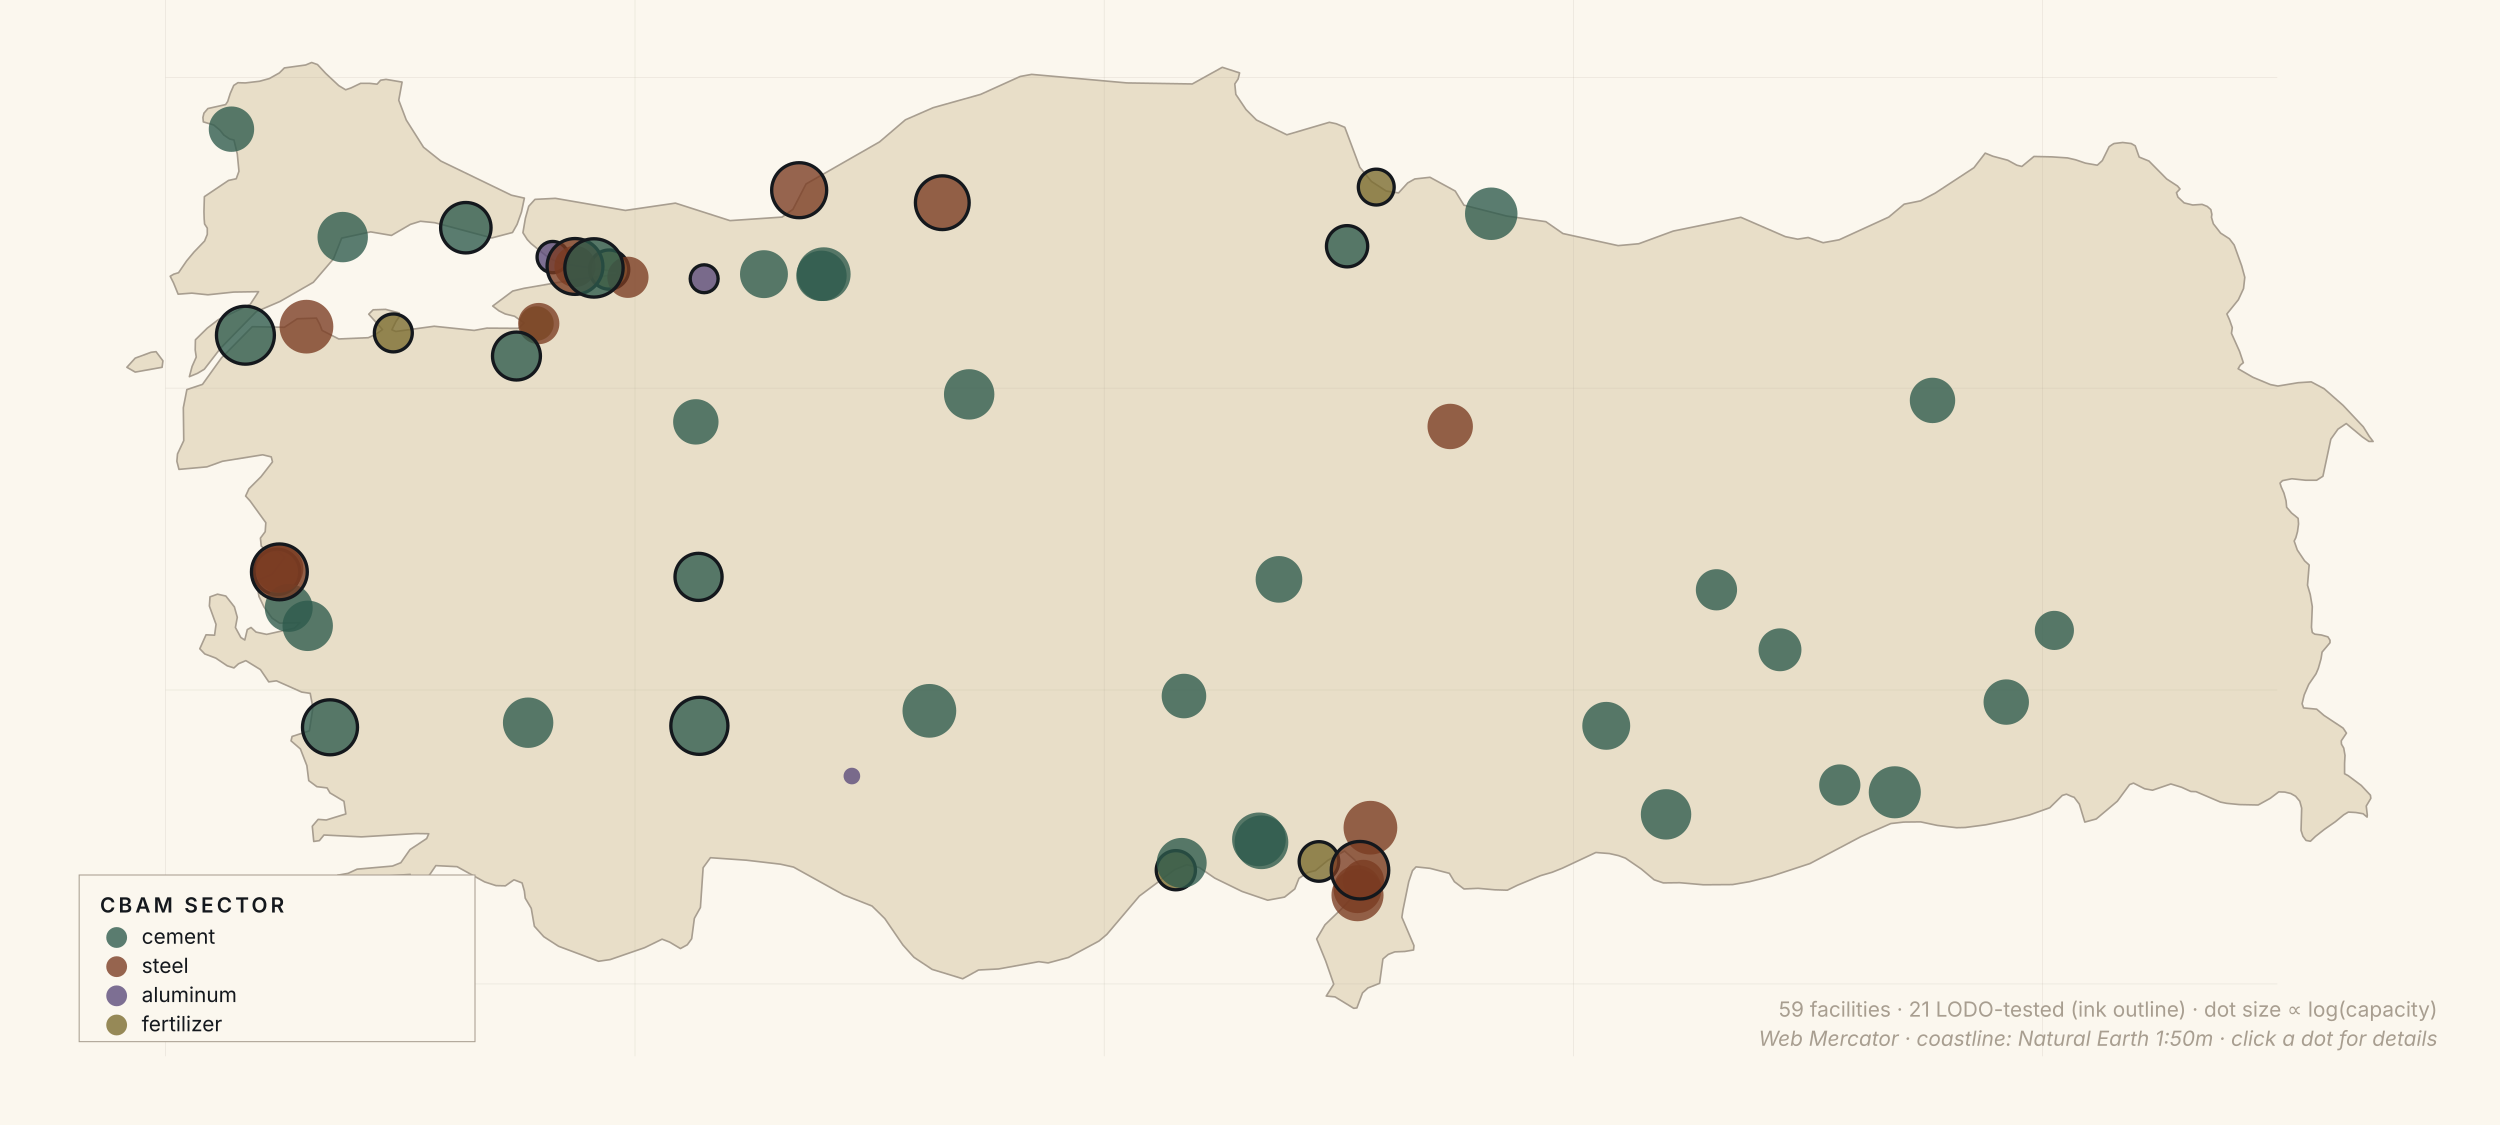
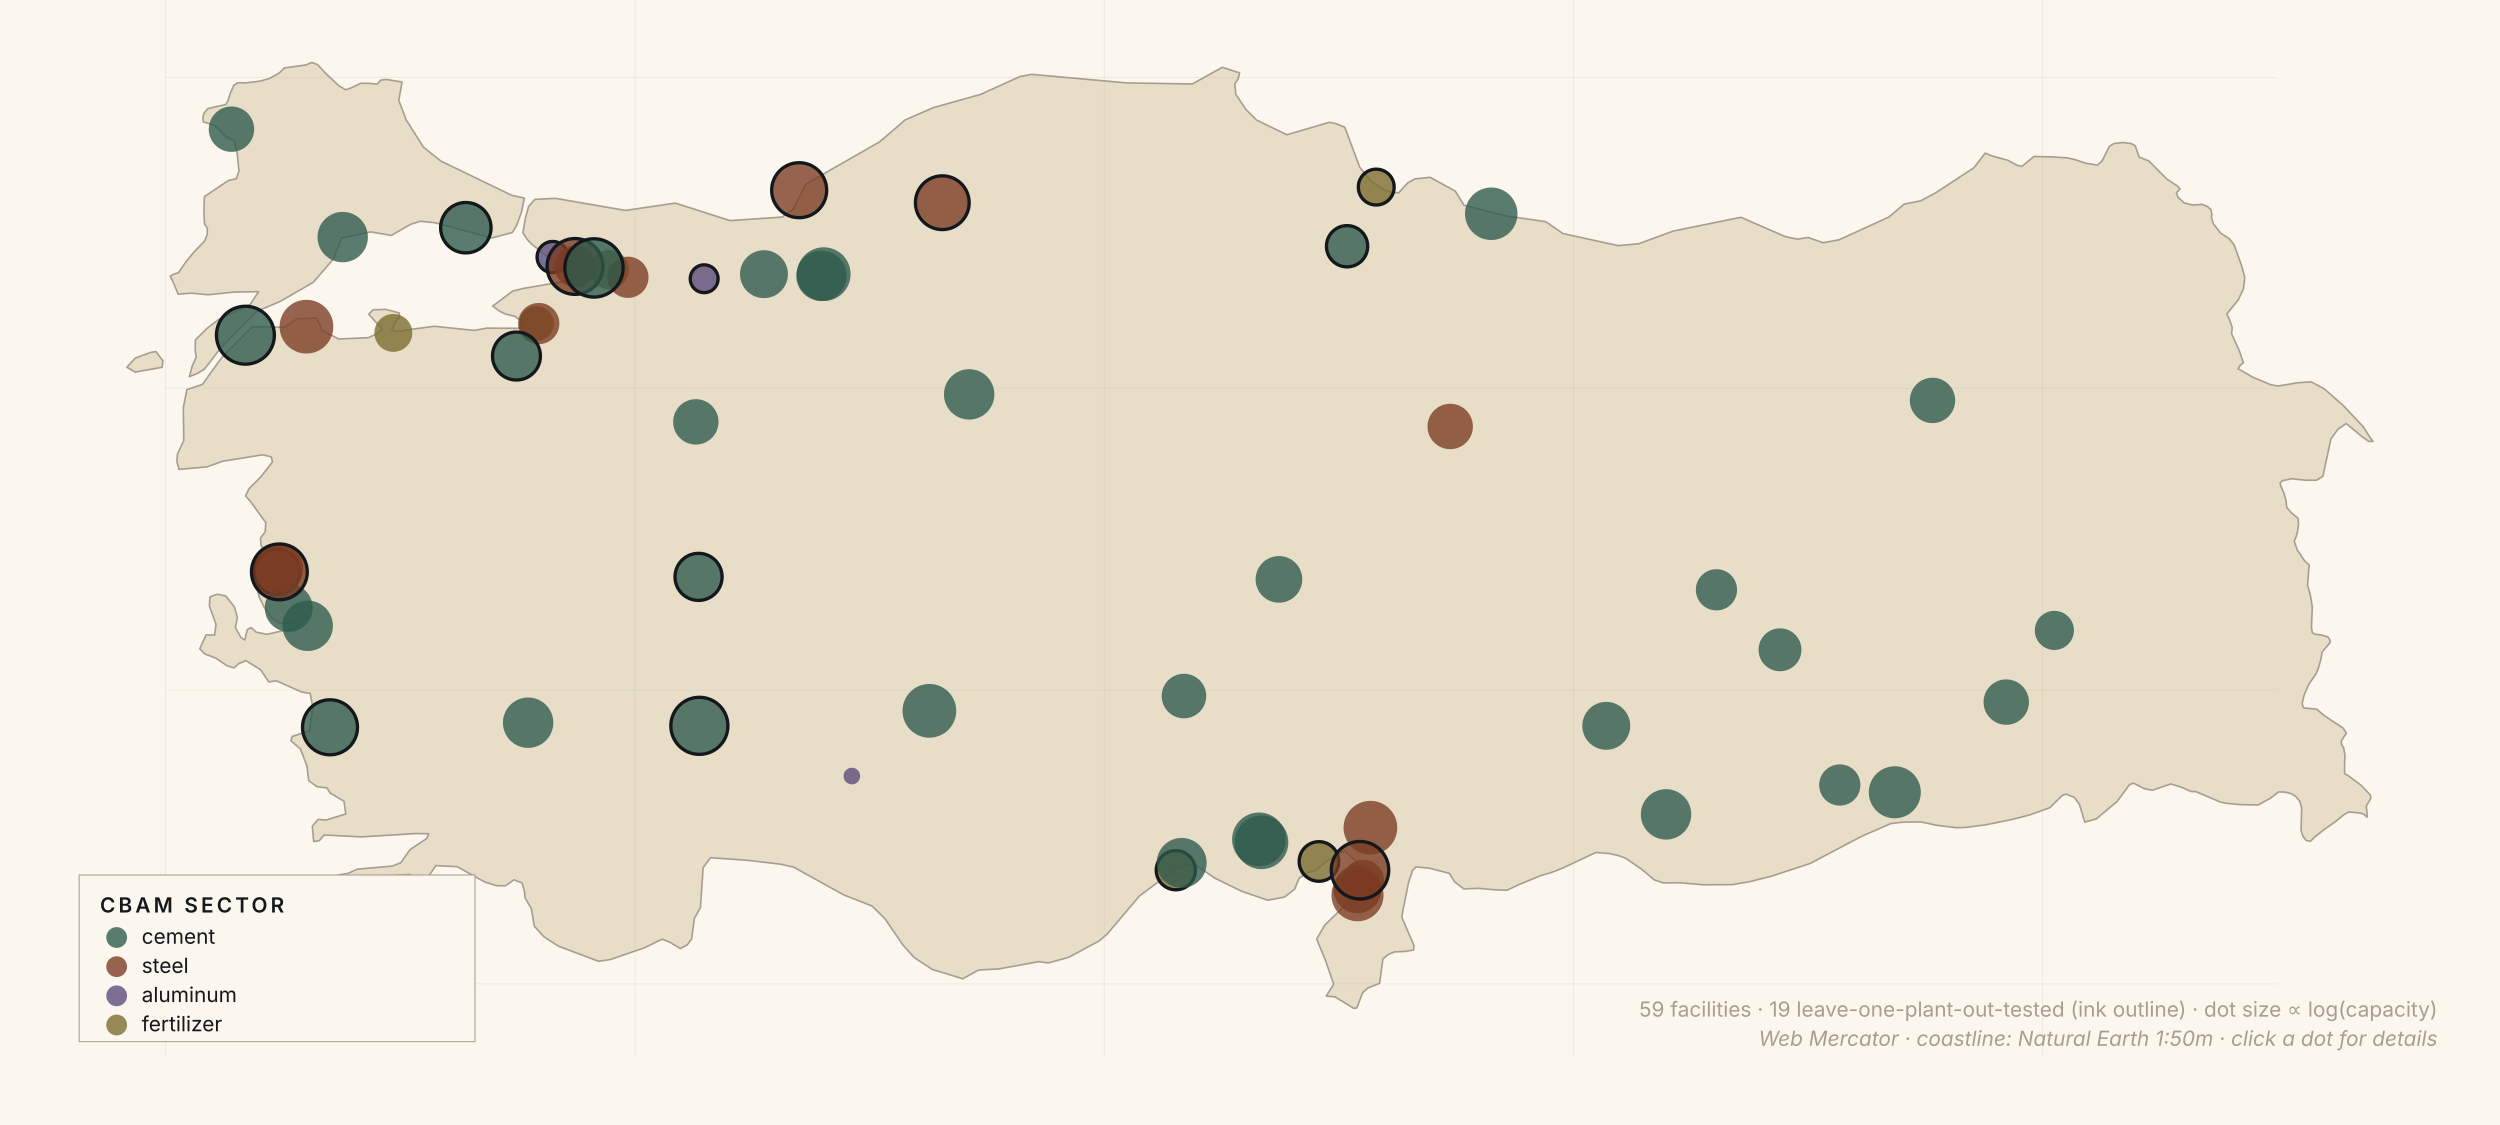
<svg xmlns="http://www.w3.org/2000/svg" viewBox="0 0 1200 540" style="font-family:-apple-system, system-ui, sans-serif; background:#fbf7ee; max-width:100%; height:auto;" role="img" aria-label="Map of 59 Turkish CBAM-scope facilities">
  <rect x="0" y="0" width="1200" height="540" fill="#fbf7ee" />
  <path d="M77.8,176.3 L64.9,178.6 L60.9,176.3 L64.9,171.9 L72.5,169.1 L74.9,168.8 L78.2,173.2 L77.8,176.3 Z M952.9,73.5 L956.6,75.0 L963.7,76.9 L968.1,79.3 L970.5,79.9 L976.3,75.1 L984.9,75.3 L992.4,75.8 L996.3,76.7 L1001.0,78.3 L1006.7,79.3 L1009.1,77.1 L1012.4,70.4 L1013.7,69.5 L1014.7,68.9 L1018.9,68.4 L1023.0,68.9 L1024.9,70.0 L1026.8,75.4 L1031.5,77.3 L1040.0,85.9 L1045.2,89.3 L1046.4,90.7 L1044.7,92.5 L1045.4,94.6 L1048.4,97.4 L1052.5,98.4 L1057.0,98.1 L1059.5,99.1 L1061.2,100.6 L1061.7,102.9 L1061.5,104.3 L1062.4,107.4 L1065.9,111.9 L1070.1,114.6 L1072.4,117.6 L1076.0,127.6 L1077.5,133.1 L1076.9,138.5 L1074.4,143.9 L1068.9,150.7 L1070.2,153.6 L1071.5,157.3 L1071.1,160.0 L1075.0,168.7 L1076.8,174.1 L1075.3,175.3 L1074.3,177.0 L1081.4,181.1 L1089.8,184.6 L1093.4,185.3 L1103.1,183.7 L1109.4,183.3 L1115.6,186.6 L1124.7,194.6 L1134.4,204.9 L1136.4,208.1 L1137.2,209.4 L1139.1,211.9 L1137.1,211.9 L1133.9,209.7 L1126.2,203.3 L1122.2,206.0 L1118.8,210.8 L1115.0,228.6 L1112.0,230.5 L1106.6,230.5 L1100.1,229.8 L1095.6,230.7 L1094.4,231.9 L1095.0,233.8 L1096.3,236.7 L1097.3,240.4 L1097.6,243.5 L1099.9,246.2 L1103.1,248.8 L1103.3,251.5 L1102.8,255.2 L1102.0,258.1 L1101.2,259.7 L1102.7,264.0 L1106.2,269.2 L1108.4,271.2 L1107.6,280.9 L1108.9,285.3 L1109.9,291.2 L1109.5,301.1 L1109.9,303.6 L1111.1,304.4 L1114.3,304.8 L1117.4,305.7 L1118.4,307.3 L1118.4,308.5 L1114.6,313.0 L1114.1,316.2 L1112.8,320.8 L1111.7,323.4 L1108.2,328.5 L1106.0,333.6 L1105.0,337.8 L1105.7,339.8 L1112.0,340.4 L1115.5,343.4 L1124.7,349.5 L1126.3,351.9 L1123.8,355.6 L1123.9,357.2 L1125.0,359.1 L1125.6,362.6 L1125.4,366.4 L1125.4,371.4 L1127.1,372.3 L1133.4,377.0 L1137.8,381.7 L1138.0,383.2 L1135.8,386.9 L1136.3,391.2 L1136.2,392.2 L1134.3,390.6 L1130.8,390.0 L1127.2,389.8 L1125.0,391.1 L1121.0,394.4 L1115.7,398.1 L1111.4,401.5 L1109.0,403.8 L1106.9,403.4 L1105.4,401.4 L1104.5,398.6 L1104.8,387.9 L1103.9,384.6 L1101.9,382.2 L1099.6,380.9 L1096.7,380.2 L1093.8,380.1 L1089.7,383.2 L1083.9,386.4 L1074.9,386.2 L1068.8,385.6 L1065.8,385.0 L1054.1,380.0 L1051.6,379.9 L1047.2,377.9 L1042.0,376.3 L1033.2,379.3 L1029.4,378.6 L1024.1,375.9 L1022.2,376.6 L1016.3,384.6 L1006.2,393.1 L1000.7,394.6 L998.1,386.0 L995.6,382.7 L994.4,382.3 L991.9,381.2 L989.9,381.8 L983.9,387.7 L974.1,391.2 L966.0,393.3 L953.2,395.9 L943.3,397.2 L939.1,397.3 L929.9,396.2 L921.9,394.5 L913.8,394.6 L907.6,395.3 L893.2,401.6 L868.8,414.5 L850.2,420.6 L839.8,423.2 L831.6,424.6 L817.7,424.7 L806.3,423.7 L798.4,423.8 L794.0,422.3 L787.8,417.1 L780.2,411.9 L776.9,410.7 L772.5,409.7 L766.0,409.2 L750.0,416.7 L745.0,418.7 L739.5,420.3 L728.4,424.9 L723.5,427.3 L717.4,427.1 L709.5,426.4 L702.7,426.7 L698.1,423.2 L695.7,419.2 L686.4,416.8 L679.7,416.1 L678.0,417.9 L676.2,423.2 L673.4,436.9 L672.9,440.3 L678.7,453.9 L678.5,456.0 L674.3,456.7 L669.5,456.9 L666.4,458.1 L663.8,460.3 L662.2,472.0 L656.6,474.2 L654.0,476.6 L651.3,483.8 L649.8,484.0 L640.8,478.5 L636.6,478.1 L640.2,472.4 L636.3,461.2 L632.0,450.7 L636.0,443.9 L644.4,435.8 L653.2,426.2 L653.2,420.3 L652.8,415.8 L650.2,412.7 L645.4,408.5 L637.3,413.0 L631.4,417.9 L627.7,418.8 L623.5,421.6 L621.5,426.7 L616.6,430.6 L608.5,432.1 L596.2,427.9 L583.1,421.5 L575.7,416.4 L569.6,415.1 L563.9,417.4 L546.9,430.1 L531.3,448.5 L527.5,451.7 L512.8,459.6 L503.1,462.2 L498.6,461.6 L479.3,465.1 L469.7,465.6 L462.1,469.8 L447.4,465.3 L438.7,459.5 L433.4,453.6 L424.7,440.9 L418.6,434.9 L404.9,429.5 L380.9,416.2 L374.6,414.8 L358.3,412.9 L341.0,411.7 L337.5,416.5 L336.2,435.6 L333.3,440.8 L332.0,450.6 L329.9,453.5 L326.6,455.3 L321.4,452.2 L317.8,450.8 L309.4,454.9 L292.9,460.6 L287.3,461.4 L268.1,454.2 L261.0,449.6 L256.5,444.6 L255.0,436.0 L252.1,431.1 L251.7,427.7 L250.6,423.8 L246.7,422.3 L242.6,425.2 L238.1,425.1 L232.6,423.3 L219.4,416.0 L209.2,415.5 L203.2,424.3 L198.4,427.1 L193.2,427.9 L192.9,425.4 L196.9,419.7 L181.1,420.8 L172.8,425.1 L166.3,424.4 L161.4,422.5 L162.1,420.1 L167.1,419.2 L171.4,417.2 L188.4,415.7 L192.4,414.1 L196.8,407.8 L204.8,402.5 L205.8,400.2 L199.7,400.1 L173.5,401.7 L155.5,400.8 L153.3,403.5 L150.6,403.9 L149.9,396.6 L152.7,393.3 L156.6,393.6 L166.0,390.7 L165.1,384.6 L158.4,380.6 L157.0,378.2 L152.1,377.6 L148.2,374.7 L147.3,367.5 L144.2,359.5 L139.7,355.6 L140.2,353.5 L148.5,350.8 L150.2,339.7 L148.9,332.8 L144.8,332.2 L132.7,326.8 L129.0,327.3 L125.0,321.4 L118.0,317.1 L114.5,318.6 L112.3,320.6 L109.1,319.6 L103.6,315.9 L98.3,313.9 L95.9,311.4 L98.9,304.7 L103.0,304.9 L103.7,299.7 L100.5,290.9 L100.8,286.5 L104.4,285.2 L108.4,286.1 L112.5,291.3 L113.9,296.3 L113.0,301.2 L115.6,306.0 L117.5,307.2 L118.7,302.2 L120.5,301.2 L122.9,303.4 L128.0,304.5 L141.4,301.5 L144.0,298.9 L134.2,299.1 L130.6,296.7 L126.7,291.3 L124.3,286.3 L123.9,283.9 L122.5,280.3 L124.0,278.4 L130.7,275.5 L136.6,267.5 L134.1,265.2 L131.3,264.1 L128.3,264.9 L125.4,262.1 L125.0,258.3 L127.3,255.2 L127.6,250.9 L120.0,240.4 L117.9,238.1 L119.5,234.6 L125.3,228.8 L130.8,221.7 L130.2,219.3 L126.1,218.3 L106.8,221.4 L99.3,224.1 L85.9,225.3 L84.9,221.4 L85.2,217.9 L88.2,211.5 L88.0,195.7 L89.7,187.0 L97.2,184.5 L106.3,171.8 L121.1,156.8 L136.5,157.1 L142.7,153.0 L151.9,152.7 L153.5,155.7 L154.6,158.6 L162.6,162.7 L176.8,162.1 L180.3,160.5 L183.6,158.2 L177.0,150.8 L179.1,148.7 L185.1,148.5 L191.6,150.2 L191.8,151.9 L190.1,154.2 L188.1,158.3 L190.0,159.1 L208.4,156.6 L227.6,158.6 L233.7,157.5 L248.9,157.6 L251.6,155.0 L247.0,151.8 L242.5,150.7 L239.5,149.2 L236.5,146.9 L246.1,139.7 L251.5,138.4 L277.0,134.0 L296.0,131.8 L296.3,130.1 L293.5,130.1 L269.0,126.5 L263.1,123.6 L254.9,116.9 L253.1,115.0 L251.0,111.7 L252.2,104.7 L253.8,99.0 L256.8,95.7 L266.6,95.2 L300.2,101.0 L324.2,97.5 L350.4,105.9 L375.4,104.2 L380.6,100.5 L386.9,88.3 L422.2,68.1 L434.6,57.5 L447.9,51.7 L470.7,45.3 L489.7,36.7 L495.2,35.7 L540.9,39.8 L572.3,40.3 L586.7,32.3 L595.0,35.0 L594.3,37.9 L592.7,40.3 L593.2,45.3 L598.1,52.6 L603.1,57.6 L617.7,64.7 L638.1,58.7 L641.4,59.4 L645.5,61.1 L652.7,80.3 L658.3,87.1 L665.4,91.7 L671.3,92.6 L675.7,87.8 L679.1,85.9 L686.4,85.1 L698.5,91.7 L702.7,98.5 L723.2,103.7 L742.0,106.4 L750.2,112.1 L776.7,117.9 L786.6,117.0 L803.2,110.9 L835.6,104.3 L857.0,113.6 L862.9,114.8 L867.9,114.0 L875.1,116.5 L882.8,115.1 L906.6,104.2 L914.0,98.0 L921.9,96.4 L928.9,92.7 L947.5,80.5 L952.9,73.5 Z M193.0,39.4 L191.4,48.1 L195.0,57.6 L203.3,70.7 L211.6,77.3 L245.5,93.7 L251.7,95.1 L250.3,101.8 L248.2,107.7 L246.0,111.6 L236.1,114.2 L208.7,106.9 L201.8,106.2 L197.0,107.7 L187.9,113.0 L177.9,111.3 L164.0,114.3 L160.1,124.2 L150.4,135.5 L134.4,144.7 L123.0,149.6 L105.9,167.1 L98.1,177.2 L94.8,179.2 L90.9,180.8 L92.2,175.9 L94.2,171.4 L93.7,168.0 L93.8,163.1 L99.5,157.5 L104.7,153.5 L120.1,146.1 L124.1,140.0 L112.1,140.2 L99.8,141.5 L92.1,140.7 L85.5,141.2 L83.3,135.8 L81.7,132.6 L83.4,131.6 L85.7,130.9 L89.6,125.2 L93.1,121.0 L98.2,115.7 L99.5,112.5 L99.5,109.5 L98.2,107.5 L98.0,105.0 L97.9,101.6 L98.1,94.4 L109.7,86.6 L113.4,85.8 L114.7,82.2 L113.9,73.9 L112.3,67.2 L110.2,66.7 L107.4,64.8 L105.6,62.5 L102.6,60.0 L97.6,58.5 L97.4,56.4 L97.9,54.3 L99.8,52.1 L108.3,50.2 L109.3,48.7 L110.5,44.9 L112.2,41.0 L114.2,39.7 L117.8,39.8 L124.6,39.0 L129.3,37.7 L134.1,35.0 L136.5,32.6 L146.7,31.2 L149.6,30.0 L152.4,31.0 L156.3,35.2 L162.6,41.1 L165.9,43.1 L168.5,42.2 L173.1,40.0 L177.4,40.0 L181.0,40.4 L182.7,38.5 L185.3,38.1 L193.0,39.4 Z" fill="#e8dec8" stroke="#a89e90" stroke-width="0.8" stroke-linejoin="round" fill-rule="evenodd" />
  <line x1="79.5" y1="472.3" x2="1093.1" y2="472.3" stroke="#a89e90" stroke-width="0.3" opacity="0.25" />
  <line x1="79.5" y1="331.2" x2="1093.1" y2="331.2" stroke="#a89e90" stroke-width="0.3" opacity="0.25" />
  <line x1="79.5" y1="186.3" x2="1093.1" y2="186.3" stroke="#a89e90" stroke-width="0.3" opacity="0.25" />
  <line x1="79.5" y1="37.1" x2="1093.1" y2="37.1" stroke="#a89e90" stroke-width="0.3" opacity="0.25" />
  <line x1="79.5" y1="-1.0" x2="79.5" y2="507.0" stroke="#a89e90" stroke-width="0.3" opacity="0.25" />
  <line x1="304.8" y1="-1.0" x2="304.8" y2="507.0" stroke="#a89e90" stroke-width="0.3" opacity="0.25" />
  <line x1="530.0" y1="-1.0" x2="530.0" y2="507.0" stroke="#a89e90" stroke-width="0.3" opacity="0.25" />
  <line x1="755.2" y1="-1.0" x2="755.2" y2="507.0" stroke="#a89e90" stroke-width="0.3" opacity="0.25" />
  <line x1="980.5" y1="-1.0" x2="980.5" y2="507.0" stroke="#a89e90" stroke-width="0.3" opacity="0.25" />
  <a href="/bench/eti-aluminyum-seydisehir/" target="_top">
    <circle cx="408.9" cy="372.5" r="4.0" fill="#5a4a7a" fill-opacity="0.78" stroke="none" stroke-width="0" />
  </a>
  <a href="/bench/asas-akyazi/" target="_top">
    <circle cx="338.0" cy="133.8" r="6.7" fill="#5a4a7a" fill-opacity="0.78" stroke="#14181d" stroke-width="1.6" />
  </a>
  <a href="/bench/assan-tuzla/" target="_top">
    <circle cx="265.3" cy="123.4" r="7.5" fill="#5a4a7a" fill-opacity="0.78" stroke="#14181d" stroke-width="1.6" />
  </a>
  <a href="/bench/gemlik-gubre/" target="_top">
    <circle cx="257.5" cy="155.3" r="8.3" fill="#7a6a2d" fill-opacity="0.78" stroke="none" stroke-width="0" />
  </a>
  <a href="/bench/toros-samsun/" target="_top">
    <circle cx="660.6" cy="89.8" r="8.6" fill="#7a6a2d" fill-opacity="0.78" stroke="#14181d" stroke-width="1.6" />
  </a>
  <a href="/bench/bagfas-bandirma/" target="_top">
-     <circle cx="188.8" cy="159.8" r="9.1" fill="#7a6a2d" fill-opacity="0.78" stroke="#14181d" stroke-width="1.6" />
+     <circle cx="188.8" cy="159.8" r="9.1" fill="#7a6a2d" fill-opacity="0.78" stroke="none" stroke-width="0" />
  </a>
  <a href="/bench/limak-bitlis/" target="_top">
    <circle cx="986.1" cy="302.6" r="9.4" fill="#2d5a4c" fill-opacity="0.78" stroke="none" stroke-width="0" />
  </a>
  <a href="/bench/gubretas-izmit/" target="_top">
-     <circle cx="292.4" cy="129.4" r="9.4" fill="#7a6a2d" fill-opacity="0.78" stroke="#14181d" stroke-width="1.6" />
+     <circle cx="292.4" cy="129.4" r="9.4" fill="#7a6a2d" fill-opacity="0.78" stroke="none" stroke-width="0" />
  </a>
  <a href="/bench/toros-mersin/" target="_top">
    <circle cx="564.4" cy="417.7" r="9.4" fill="#7a6a2d" fill-opacity="0.78" stroke="#14181d" stroke-width="1.6" />
  </a>
  <a href="/bench/toros-ceyhan/" target="_top">
    <circle cx="633.1" cy="413.5" r="9.5" fill="#7a6a2d" fill-opacity="0.78" stroke="#14181d" stroke-width="1.6" />
  </a>
  <a href="/bench/akcansa-ladik/" target="_top">
    <circle cx="646.6" cy="118.2" r="9.9" fill="#2d5a4c" fill-opacity="0.78" stroke="#14181d" stroke-width="1.6" />
  </a>
  <a href="/bench/limak-derik/" target="_top">
    <circle cx="883.1" cy="376.8" r="9.9" fill="#2d5a4c" fill-opacity="0.78" stroke="none" stroke-width="0" />
  </a>
  <a href="/bench/cimentas-elazig/" target="_top">
    <circle cx="823.9" cy="283.1" r="9.9" fill="#2d5a4c" fill-opacity="0.78" stroke="none" stroke-width="0" />
  </a>
  <a href="/bench/borcelik-gemlik/" target="_top">
    <circle cx="258.6" cy="155.3" r="9.9" fill="#7a3b22" fill-opacity="0.78" stroke="none" stroke-width="0" />
  </a>
  <a href="/bench/kroman-gebze/" target="_top">
    <circle cx="276.0" cy="127.9" r="9.9" fill="#7a3b22" fill-opacity="0.78" stroke="none" stroke-width="0" />
  </a>
  <a href="/bench/asilcelik-izmit/" target="_top">
    <circle cx="301.4" cy="133.1" r="9.9" fill="#7a3b22" fill-opacity="0.78" stroke="none" stroke-width="0" />
  </a>
  <a href="/bench/yazici-iskenderun/" target="_top">
    <circle cx="654.4" cy="422.6" r="9.9" fill="#7a3b22" fill-opacity="0.78" stroke="none" stroke-width="0" />
  </a>
  <a href="/bench/limak-ergani/" target="_top">
    <circle cx="854.4" cy="311.9" r="10.3" fill="#2d5a4c" fill-opacity="0.78" stroke="none" stroke-width="0" />
  </a>
  <a href="/bench/cimsa-nigde/" target="_top">
    <circle cx="568.3" cy="334.1" r="10.7" fill="#2d5a4c" fill-opacity="0.78" stroke="none" stroke-width="0" />
  </a>
  <a href="/bench/cimsa-eskisehir/" target="_top">
    <circle cx="334.0" cy="202.5" r="10.9" fill="#2d5a4c" fill-opacity="0.78" stroke="none" stroke-width="0" />
  </a>
  <a href="/bench/limak-kurtalan/" target="_top">
    <circle cx="963.0" cy="337.0" r="10.9" fill="#2d5a4c" fill-opacity="0.78" stroke="none" stroke-width="0" />
  </a>
  <a href="/bench/cimentas-edirne/" target="_top">
    <circle cx="111.1" cy="62.0" r="10.9" fill="#2d5a4c" fill-opacity="0.78" stroke="none" stroke-width="0" />
  </a>
  <a href="/bench/askale-erzurum/" target="_top">
    <circle cx="927.6" cy="192.2" r="10.9" fill="#2d5a4c" fill-opacity="0.78" stroke="none" stroke-width="0" />
  </a>
  <a href="/bench/tosyali-sivas/" target="_top">
    <circle cx="696.1" cy="204.7" r="10.9" fill="#7a3b22" fill-opacity="0.78" stroke="none" stroke-width="0" />
  </a>
  <a href="/bench/izdemir-aliaga/" target="_top">
    <circle cx="133.0" cy="274.5" r="10.9" fill="#7a3b22" fill-opacity="0.78" stroke="#14181d" stroke-width="1.6" />
  </a>
  <a href="/bench/cimsa-kayseri/" target="_top">
    <circle cx="613.9" cy="278.1" r="11.2" fill="#2d5a4c" fill-opacity="0.78" stroke="none" stroke-width="0" />
  </a>
  <a href="/bench/afyon-cimento/" target="_top">
    <circle cx="335.3" cy="276.9" r="11.3" fill="#2d5a4c" fill-opacity="0.78" stroke="#14181d" stroke-width="1.6" />
  </a>
  <a href="/bench/oyak-aslan/" target="_top">
    <circle cx="366.7" cy="131.6" r="11.5" fill="#2d5a4c" fill-opacity="0.78" stroke="none" stroke-width="0" />
  </a>
  <a href="/bench/bursa-cimento/" target="_top">
    <circle cx="247.9" cy="170.9" r="11.5" fill="#2d5a4c" fill-opacity="0.78" stroke="#14181d" stroke-width="1.6" />
  </a>
  <a href="/bench/baticim-izmir/" target="_top">
    <circle cx="138.6" cy="291.8" r="11.5" fill="#2d5a4c" fill-opacity="0.78" stroke="none" stroke-width="0" />
  </a>
  <a href="/bench/cimko-adiyaman/" target="_top">
    <circle cx="771.0" cy="348.4" r="11.5" fill="#2d5a4c" fill-opacity="0.78" stroke="none" stroke-width="0" />
  </a>
  <a href="/bench/ekinciler-iskenderun/" target="_top">
    <circle cx="651.6" cy="426.8" r="11.5" fill="#7a3b22" fill-opacity="0.78" stroke="none" stroke-width="0" />
  </a>
  <a href="/bench/diler-aliaga/" target="_top">
    <circle cx="134.1" cy="273.0" r="11.5" fill="#7a3b22" fill-opacity="0.78" stroke="none" stroke-width="0" />
  </a>
  <a href="/bench/cimsa-mersin/" target="_top">
    <circle cx="567.2" cy="414.2" r="12.0" fill="#2d5a4c" fill-opacity="0.78" stroke="none" stroke-width="0" />
  </a>
  <a href="/bench/akcansa-buyukcekmece/" target="_top">
    <circle cx="223.6" cy="109.3" r="12.1" fill="#2d5a4c" fill-opacity="0.78" stroke="#14181d" stroke-width="1.6" />
  </a>
  <a href="/bench/limak-ankara/" target="_top">
    <circle cx="465.2" cy="189.3" r="12.1" fill="#2d5a4c" fill-opacity="0.78" stroke="none" stroke-width="0" />
  </a>
  <a href="/bench/limak-sanliurfa/" target="_top">
    <circle cx="799.7" cy="390.9" r="12.1" fill="#2d5a4c" fill-opacity="0.78" stroke="none" stroke-width="0" />
  </a>
  <a href="/bench/limak-trakya/" target="_top">
    <circle cx="164.5" cy="113.8" r="12.1" fill="#2d5a4c" fill-opacity="0.78" stroke="none" stroke-width="0" />
  </a>
  <a href="/bench/cimentas-izmir/" target="_top">
    <circle cx="147.7" cy="300.4" r="12.1" fill="#2d5a4c" fill-opacity="0.78" stroke="none" stroke-width="0" />
  </a>
  <a href="/bench/denizli-cimento/" target="_top">
    <circle cx="253.5" cy="346.9" r="12.1" fill="#2d5a4c" fill-opacity="0.78" stroke="none" stroke-width="0" />
  </a>
  <a href="/bench/bolu-cimento/" target="_top">
    <circle cx="394.3" cy="132.4" r="12.1" fill="#2d5a4c" fill-opacity="0.78" stroke="none" stroke-width="0" />
  </a>
  <a href="/bench/oyak-mardin/" target="_top">
    <circle cx="909.5" cy="380.3" r="12.5" fill="#2d5a4c" fill-opacity="0.78" stroke="none" stroke-width="0" />
  </a>
  <a href="/bench/tosyali-iskenderun/" target="_top">
    <circle cx="651.6" cy="429.7" r="12.5" fill="#7a3b22" fill-opacity="0.78" stroke="none" stroke-width="0" />
  </a>
  <a href="/bench/oyak-unye/" target="_top">
    <circle cx="715.8" cy="102.6" r="12.6" fill="#2d5a4c" fill-opacity="0.78" stroke="none" stroke-width="0" />
  </a>
  <a href="/bench/oyak-bolu/" target="_top">
    <circle cx="395.4" cy="131.6" r="12.9" fill="#2d5a4c" fill-opacity="0.78" stroke="none" stroke-width="0" />
  </a>
  <a href="/bench/oyak-adana/" target="_top">
    <circle cx="604.3" cy="402.9" r="12.9" fill="#2d5a4c" fill-opacity="0.78" stroke="none" stroke-width="0" />
  </a>
  <a href="/bench/konya-cimento/" target="_top">
    <circle cx="446.1" cy="341.2" r="12.9" fill="#2d5a4c" fill-opacity="0.78" stroke="none" stroke-width="0" />
  </a>
  <a href="/bench/adana-cimento/" target="_top">
    <circle cx="605.5" cy="404.3" r="12.9" fill="#2d5a4c" fill-opacity="0.78" stroke="none" stroke-width="0" />
  </a>
  <a href="/bench/tosyali-osmaniye/" target="_top">
    <circle cx="657.8" cy="397.3" r="12.9" fill="#7a3b22" fill-opacity="0.78" stroke="none" stroke-width="0" />
  </a>
  <a href="/bench/icdas-biga/" target="_top">
    <circle cx="147.1" cy="156.8" r="12.9" fill="#7a3b22" fill-opacity="0.78" stroke="none" stroke-width="0" />
  </a>
  <a href="/bench/kardemir-karabuk/" target="_top">
    <circle cx="452.3" cy="97.3" r="12.9" fill="#7a3b22" fill-opacity="0.78" stroke="#14181d" stroke-width="1.6" />
  </a>
  <a href="/bench/erdemir-eregli/" target="_top">
    <circle cx="383.6" cy="91.3" r="13.2" fill="#7a3b22" fill-opacity="0.78" stroke="#14181d" stroke-width="1.6" />
  </a>
  <a href="/bench/batisoke-soke/" target="_top">
    <circle cx="158.4" cy="349.1" r="13.2" fill="#2d5a4c" fill-opacity="0.78" stroke="#14181d" stroke-width="1.6" />
  </a>
  <a href="/bench/colakoglu-gebze/" target="_top">
    <circle cx="276.0" cy="127.9" r="13.4" fill="#7a3b22" fill-opacity="0.78" stroke="#14181d" stroke-width="1.6" />
  </a>
  <a href="/bench/habas-aliaga/" target="_top">
    <circle cx="134.1" cy="274.5" r="13.4" fill="#7a3b22" fill-opacity="0.78" stroke="#14181d" stroke-width="1.6" />
  </a>
  <a href="/bench/goltas-isparta/" target="_top">
    <circle cx="335.7" cy="348.4" r="13.7" fill="#2d5a4c" fill-opacity="0.78" stroke="#14181d" stroke-width="1.6" />
  </a>
  <a href="/bench/isdemir-iskenderun/" target="_top">
    <circle cx="652.8" cy="417.7" r="13.8" fill="#7a3b22" fill-opacity="0.78" stroke="#14181d" stroke-width="1.6" />
  </a>
  <a href="/bench/akcansa-canakkale/" target="_top">
    <circle cx="117.8" cy="160.9" r="13.9" fill="#2d5a4c" fill-opacity="0.78" stroke="#14181d" stroke-width="1.6" />
  </a>
  <a href="/bench/nuh-hereke/" target="_top">
    <circle cx="285.1" cy="128.6" r="14.0" fill="#2d5a4c" fill-opacity="0.78" stroke="#14181d" stroke-width="1.6" />
  </a>
  <rect x="38" y="420" width="190" height="80" fill="#fbf7ee" stroke="#a89e90" stroke-width="0.5" />
  <text x="48" y="438" font-size="10" letter-spacing="0.15em" fill="#14181d" font-weight="600">CBAM SECTOR</text>
  <circle cx="56" cy="450" r="5" fill="#2d5a4c" fill-opacity="0.78" />
  <text x="68" y="453" font-size="10" fill="#14181d">cement</text>
  <circle cx="56" cy="464" r="5" fill="#7a3b22" fill-opacity="0.78" />
  <text x="68" y="467" font-size="10" fill="#14181d">steel</text>
  <circle cx="56" cy="478" r="5" fill="#5a4a7a" fill-opacity="0.78" />
  <text x="68" y="481" font-size="10" fill="#14181d">aluminum</text>
  <circle cx="56" cy="492" r="5" fill="#7a6a2d" fill-opacity="0.78" />
  <text x="68" y="495" font-size="10" fill="#14181d">fertilizer</text>
-   <text x="1170" y="488" text-anchor="end" font-size="10" fill="#a89e90">59 facilities · 21 LODO-tested (ink outline) · dot size ∝ log(capacity)</text>
+   <text x="1170" y="488" text-anchor="end" font-size="10" fill="#a89e90">59 facilities · 19 leave-one-plant-out-tested (ink outline) · dot size ∝ log(capacity)</text>
  <text x="1170" y="502" text-anchor="end" font-size="10" fill="#a89e90" font-style="italic">Web Mercator · coastline: Natural Earth 1:50m · click a dot for details</text>
</svg>
